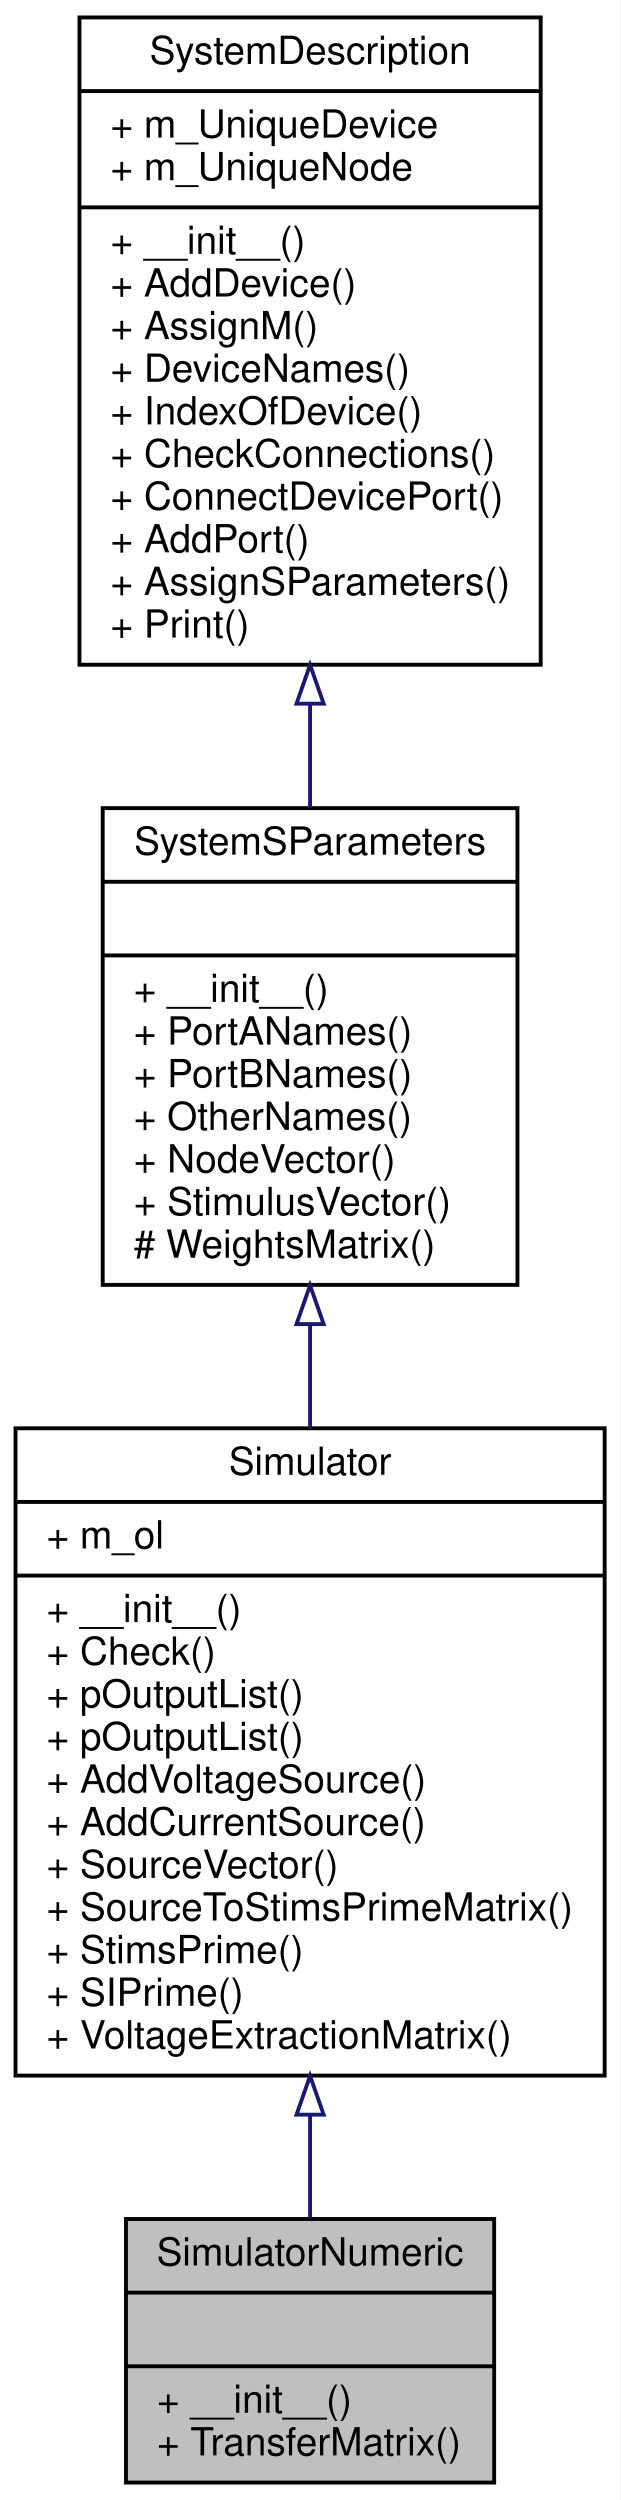
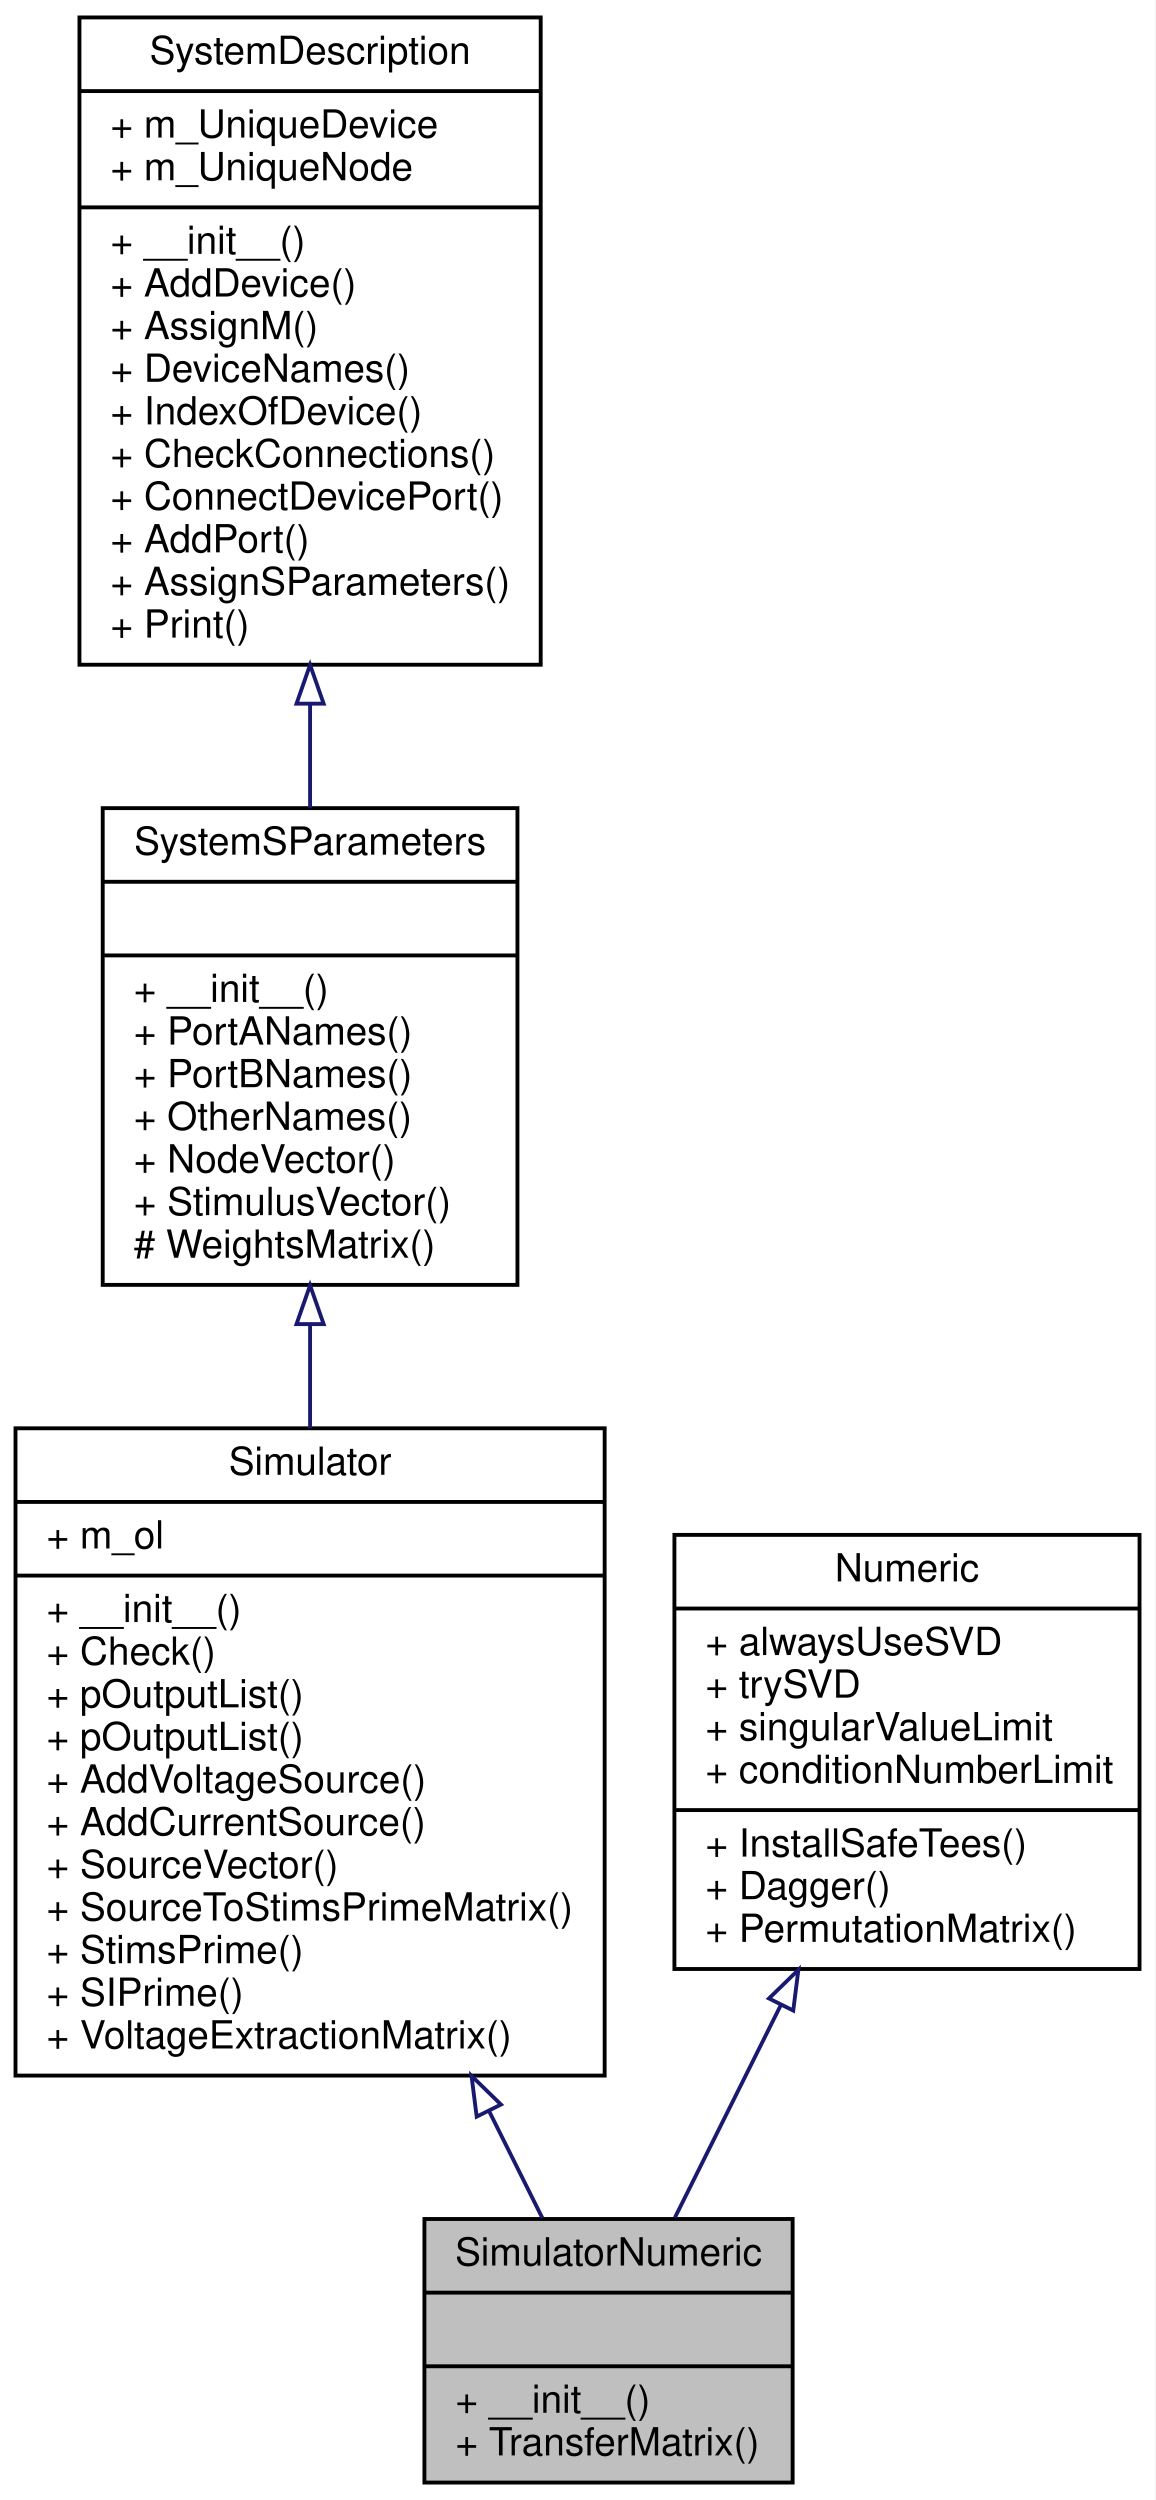
- <svg xmlns="http://www.w3.org/2000/svg" xmlns:xlink="http://www.w3.org/1999/xlink" width="160pt" height="645pt" viewBox="0.00 0.00 160.00 645.00">
+ <svg xmlns="http://www.w3.org/2000/svg" xmlns:xlink="http://www.w3.org/1999/xlink" width="298pt" height="645pt" viewBox="0.00 0.00 298.00 645.00">
  <g id="graph0" class="graph" transform="scale(1 1) rotate(0) translate(4 641)">
-     <polygon fill="#ffffff" stroke="transparent" points="-4,4 -4,-641 156,-641 156,4 -4,4" />
+     <polygon fill="#ffffff" stroke="transparent" points="-4,4 -4,-641 294,-641 294,4 -4,4" />
    <g id="node1" class="node">
-       <polygon fill="#bfbfbf" stroke="#000000" points="28.5,-.5 28.5,-68.5 123.5,-68.5 123.5,-.5 28.5,-.5" />
-       <text text-anchor="middle" x="76" y="-56.5" font-family="Helvetica,sans-Serif" font-size="10.00" fill="#000000">SimulatorNumeric</text>
-       <polyline fill="none" stroke="#000000" points="28.5,-49.5 123.5,-49.5 " />
-       <text text-anchor="middle" x="76" y="-37.5" font-family="Helvetica,sans-Serif" font-size="10.00" fill="#000000"> </text>
-       <polyline fill="none" stroke="#000000" points="28.5,-30.5 123.5,-30.5 " />
-       <text text-anchor="start" x="36.5" y="-18.5" font-family="Helvetica,sans-Serif" font-size="10.00" fill="#000000">+ __init__()</text>
-       <text text-anchor="start" x="36.5" y="-7.5" font-family="Helvetica,sans-Serif" font-size="10.00" fill="#000000">+ TransferMatrix()</text>
+       <polygon fill="#bfbfbf" stroke="#000000" points="105.5,-.5 105.5,-68.5 200.5,-68.5 200.5,-.5 105.5,-.5" />
+       <text text-anchor="middle" x="153" y="-56.5" font-family="Helvetica,sans-Serif" font-size="10.00" fill="#000000">SimulatorNumeric</text>
+       <polyline fill="none" stroke="#000000" points="105.5,-49.5 200.5,-49.5 " />
+       <text text-anchor="middle" x="153" y="-37.5" font-family="Helvetica,sans-Serif" font-size="10.00" fill="#000000"> </text>
+       <polyline fill="none" stroke="#000000" points="105.5,-30.5 200.5,-30.5 " />
+       <text text-anchor="start" x="113.5" y="-18.5" font-family="Helvetica,sans-Serif" font-size="10.00" fill="#000000">+ __init__()</text>
+       <text text-anchor="start" x="113.5" y="-7.5" font-family="Helvetica,sans-Serif" font-size="10.00" fill="#000000">+ TransferMatrix()</text>
    </g>
    <g id="node2" class="node">
      <g id="a_node2">
        <a xlink:href="classSignalIntegrity_1_1Lib_1_1SystemDescriptions_1_1Simulator_1_1Simulator.xhtml" target="_top" xlink:title="Base class for dealing with housekeeping for simulations. ">
          <polygon fill="#ffffff" stroke="#000000" points="0,-105.5 0,-272.5 152,-272.5 152,-105.5 0,-105.5" />
          <text text-anchor="middle" x="76" y="-260.5" font-family="Helvetica,sans-Serif" font-size="10.00" fill="#000000">Simulator</text>
          <polyline fill="none" stroke="#000000" points="0,-253.5 152,-253.5 " />
          <text text-anchor="start" x="8" y="-241.5" font-family="Helvetica,sans-Serif" font-size="10.00" fill="#000000">+ m_ol</text>
          <polyline fill="none" stroke="#000000" points="0,-234.5 152,-234.5 " />
          <text text-anchor="start" x="8" y="-222.5" font-family="Helvetica,sans-Serif" font-size="10.00" fill="#000000">+ __init__()</text>
          <text text-anchor="start" x="8" y="-211.5" font-family="Helvetica,sans-Serif" font-size="10.00" fill="#000000">+ Check()</text>
          <text text-anchor="start" x="8" y="-200.5" font-family="Helvetica,sans-Serif" font-size="10.00" fill="#000000">+ pOutputList()</text>
          <text text-anchor="start" x="8" y="-189.5" font-family="Helvetica,sans-Serif" font-size="10.00" fill="#000000">+ pOutputList()</text>
          <text text-anchor="start" x="8" y="-178.5" font-family="Helvetica,sans-Serif" font-size="10.00" fill="#000000">+ AddVoltageSource()</text>
          <text text-anchor="start" x="8" y="-167.5" font-family="Helvetica,sans-Serif" font-size="10.00" fill="#000000">+ AddCurrentSource()</text>
          <text text-anchor="start" x="8" y="-156.5" font-family="Helvetica,sans-Serif" font-size="10.00" fill="#000000">+ SourceVector()</text>
          <text text-anchor="start" x="8" y="-145.5" font-family="Helvetica,sans-Serif" font-size="10.00" fill="#000000">+ SourceToStimsPrimeMatrix()</text>
          <text text-anchor="start" x="8" y="-134.5" font-family="Helvetica,sans-Serif" font-size="10.00" fill="#000000">+ StimsPrime()</text>
          <text text-anchor="start" x="8" y="-123.5" font-family="Helvetica,sans-Serif" font-size="10.00" fill="#000000">+ SIPrime()</text>
          <text text-anchor="start" x="8" y="-112.5" font-family="Helvetica,sans-Serif" font-size="10.00" fill="#000000">+ VoltageExtractionMatrix()</text>
        </a>
      </g>
    </g>
    <g id="edge1" class="edge">
-       <path fill="none" stroke="#191970" d="M76,-95.186C76,-85.852 76,-76.856 76,-68.78" />
-       <polygon fill="none" stroke="#191970" points="72.5,-95.419 76,-105.419 79.5,-95.419 72.5,-95.419" />
+       <path fill="none" stroke="#191970" d="M122.161,-96.379C127.025,-86.619 131.719,-77.2 135.916,-68.78" />
+       <polygon fill="none" stroke="#191970" points="118.983,-94.908 117.655,-105.419 125.248,-98.031 118.983,-94.908" />
    </g>
    <g id="node3" class="node">
      <g id="a_node3">
        <a xlink:href="classSignalIntegrity_1_1Lib_1_1SystemDescriptions_1_1SystemSParameters_1_1SystemSParameters.xhtml" target="_top" xlink:title="base class for housekeeping involving system s-parameters calculations ">
          <polygon fill="#ffffff" stroke="#000000" points="22.5,-309.5 22.5,-432.5 129.5,-432.5 129.5,-309.5 22.5,-309.5" />
          <text text-anchor="middle" x="76" y="-420.5" font-family="Helvetica,sans-Serif" font-size="10.00" fill="#000000">SystemSParameters</text>
          <polyline fill="none" stroke="#000000" points="22.5,-413.5 129.5,-413.5 " />
          <text text-anchor="middle" x="76" y="-401.5" font-family="Helvetica,sans-Serif" font-size="10.00" fill="#000000"> </text>
          <polyline fill="none" stroke="#000000" points="22.5,-394.5 129.5,-394.5 " />
          <text text-anchor="start" x="30.5" y="-382.5" font-family="Helvetica,sans-Serif" font-size="10.00" fill="#000000">+ __init__()</text>
          <text text-anchor="start" x="30.5" y="-371.5" font-family="Helvetica,sans-Serif" font-size="10.00" fill="#000000">+ PortANames()</text>
          <text text-anchor="start" x="30.5" y="-360.5" font-family="Helvetica,sans-Serif" font-size="10.00" fill="#000000">+ PortBNames()</text>
          <text text-anchor="start" x="30.5" y="-349.5" font-family="Helvetica,sans-Serif" font-size="10.00" fill="#000000">+ OtherNames()</text>
          <text text-anchor="start" x="30.5" y="-338.5" font-family="Helvetica,sans-Serif" font-size="10.00" fill="#000000">+ NodeVector()</text>
          <text text-anchor="start" x="30.5" y="-327.5" font-family="Helvetica,sans-Serif" font-size="10.00" fill="#000000">+ StimulusVector()</text>
          <text text-anchor="start" x="30.5" y="-316.5" font-family="Helvetica,sans-Serif" font-size="10.00" fill="#000000"># WeightsMatrix()</text>
        </a>
      </g>
    </g>
    <g id="edge2" class="edge">
      <path fill="none" stroke="#191970" d="M76,-299.221C76,-290.448 76,-281.426 76,-272.501" />
      <polygon fill="none" stroke="#191970" points="72.5,-299.383 76,-309.383 79.5,-299.383 72.5,-299.383" />
    </g>
    <g id="node4" class="node">
      <g id="a_node4">
        <a xlink:href="classSignalIntegrity_1_1Lib_1_1SystemDescriptions_1_1SystemDescription_1_1SystemDescription.xhtml" target="_top" xlink:title="Allows the construction of system descriptions for use with all of the classes that solve schematics ...">
          <polygon fill="#ffffff" stroke="#000000" points="16.5,-469.5 16.5,-636.5 135.5,-636.5 135.5,-469.5 16.5,-469.5" />
          <text text-anchor="middle" x="76" y="-624.5" font-family="Helvetica,sans-Serif" font-size="10.00" fill="#000000">SystemDescription</text>
          <polyline fill="none" stroke="#000000" points="16.5,-617.5 135.5,-617.5 " />
          <text text-anchor="start" x="24.5" y="-605.5" font-family="Helvetica,sans-Serif" font-size="10.00" fill="#000000">+ m_UniqueDevice</text>
          <text text-anchor="start" x="24.5" y="-594.5" font-family="Helvetica,sans-Serif" font-size="10.00" fill="#000000">+ m_UniqueNode</text>
          <polyline fill="none" stroke="#000000" points="16.5,-587.5 135.5,-587.5 " />
          <text text-anchor="start" x="24.5" y="-575.5" font-family="Helvetica,sans-Serif" font-size="10.00" fill="#000000">+ __init__()</text>
          <text text-anchor="start" x="24.5" y="-564.5" font-family="Helvetica,sans-Serif" font-size="10.00" fill="#000000">+ AddDevice()</text>
          <text text-anchor="start" x="24.5" y="-553.5" font-family="Helvetica,sans-Serif" font-size="10.00" fill="#000000">+ AssignM()</text>
          <text text-anchor="start" x="24.5" y="-542.5" font-family="Helvetica,sans-Serif" font-size="10.00" fill="#000000">+ DeviceNames()</text>
          <text text-anchor="start" x="24.5" y="-531.5" font-family="Helvetica,sans-Serif" font-size="10.00" fill="#000000">+ IndexOfDevice()</text>
          <text text-anchor="start" x="24.5" y="-520.5" font-family="Helvetica,sans-Serif" font-size="10.00" fill="#000000">+ CheckConnections()</text>
          <text text-anchor="start" x="24.5" y="-509.5" font-family="Helvetica,sans-Serif" font-size="10.00" fill="#000000">+ ConnectDevicePort()</text>
          <text text-anchor="start" x="24.5" y="-498.5" font-family="Helvetica,sans-Serif" font-size="10.00" fill="#000000">+ AddPort()</text>
          <text text-anchor="start" x="24.5" y="-487.5" font-family="Helvetica,sans-Serif" font-size="10.00" fill="#000000">+ AssignSParameters()</text>
          <text text-anchor="start" x="24.5" y="-476.5" font-family="Helvetica,sans-Serif" font-size="10.00" fill="#000000">+ Print()</text>
        </a>
      </g>
    </g>
    <g id="edge3" class="edge">
      <path fill="none" stroke="#191970" d="M76,-459.239C76,-450.186 76,-441.169 76,-432.548" />
      <polygon fill="none" stroke="#191970" points="72.5,-459.457 76,-469.457 79.5,-459.457 72.5,-459.457" />
    </g>
+     <g id="node5" class="node">
+       <g id="a_node5">
+         <a xlink:href="classSignalIntegrity_1_1Lib_1_1SystemDescriptions_1_1Numeric_1_1Numeric.xhtml" target="_top" xlink:title="handles numeric details of derived class solutions ">
+           <polygon fill="#ffffff" stroke="#000000" points="170,-133 170,-245 290,-245 290,-133 170,-133" />
+           <text text-anchor="middle" x="230" y="-233" font-family="Helvetica,sans-Serif" font-size="10.00" fill="#000000">Numeric</text>
+           <polyline fill="none" stroke="#000000" points="170,-226 290,-226 " />
+           <text text-anchor="start" x="178" y="-214" font-family="Helvetica,sans-Serif" font-size="10.00" fill="#000000">+ alwaysUseSVD</text>
+           <text text-anchor="start" x="178" y="-203" font-family="Helvetica,sans-Serif" font-size="10.00" fill="#000000">+ trySVD</text>
+           <text text-anchor="start" x="178" y="-192" font-family="Helvetica,sans-Serif" font-size="10.00" fill="#000000">+ singularValueLimit</text>
+           <text text-anchor="start" x="178" y="-181" font-family="Helvetica,sans-Serif" font-size="10.00" fill="#000000">+ conditionNumberLimit</text>
+           <polyline fill="none" stroke="#000000" points="170,-174 290,-174 " />
+           <text text-anchor="start" x="178" y="-162" font-family="Helvetica,sans-Serif" font-size="10.00" fill="#000000">+ InstallSafeTees()</text>
+           <text text-anchor="start" x="178" y="-151" font-family="Helvetica,sans-Serif" font-size="10.00" fill="#000000">+ Dagger()</text>
+           <text text-anchor="start" x="178" y="-140" font-family="Helvetica,sans-Serif" font-size="10.00" fill="#000000">+ PermutationMatrix()</text>
+         </a>
+       </g>
+     </g>
+     <g id="edge4" class="edge">
+       <path fill="none" stroke="#191970" d="M197.426,-123.64C188.042,-104.812 178.177,-85.018 170.134,-68.879" />
+       <polygon fill="none" stroke="#191970" points="194.39,-125.396 201.983,-132.785 200.655,-122.274 194.39,-125.396" />
+     </g>
  </g>
</svg>
